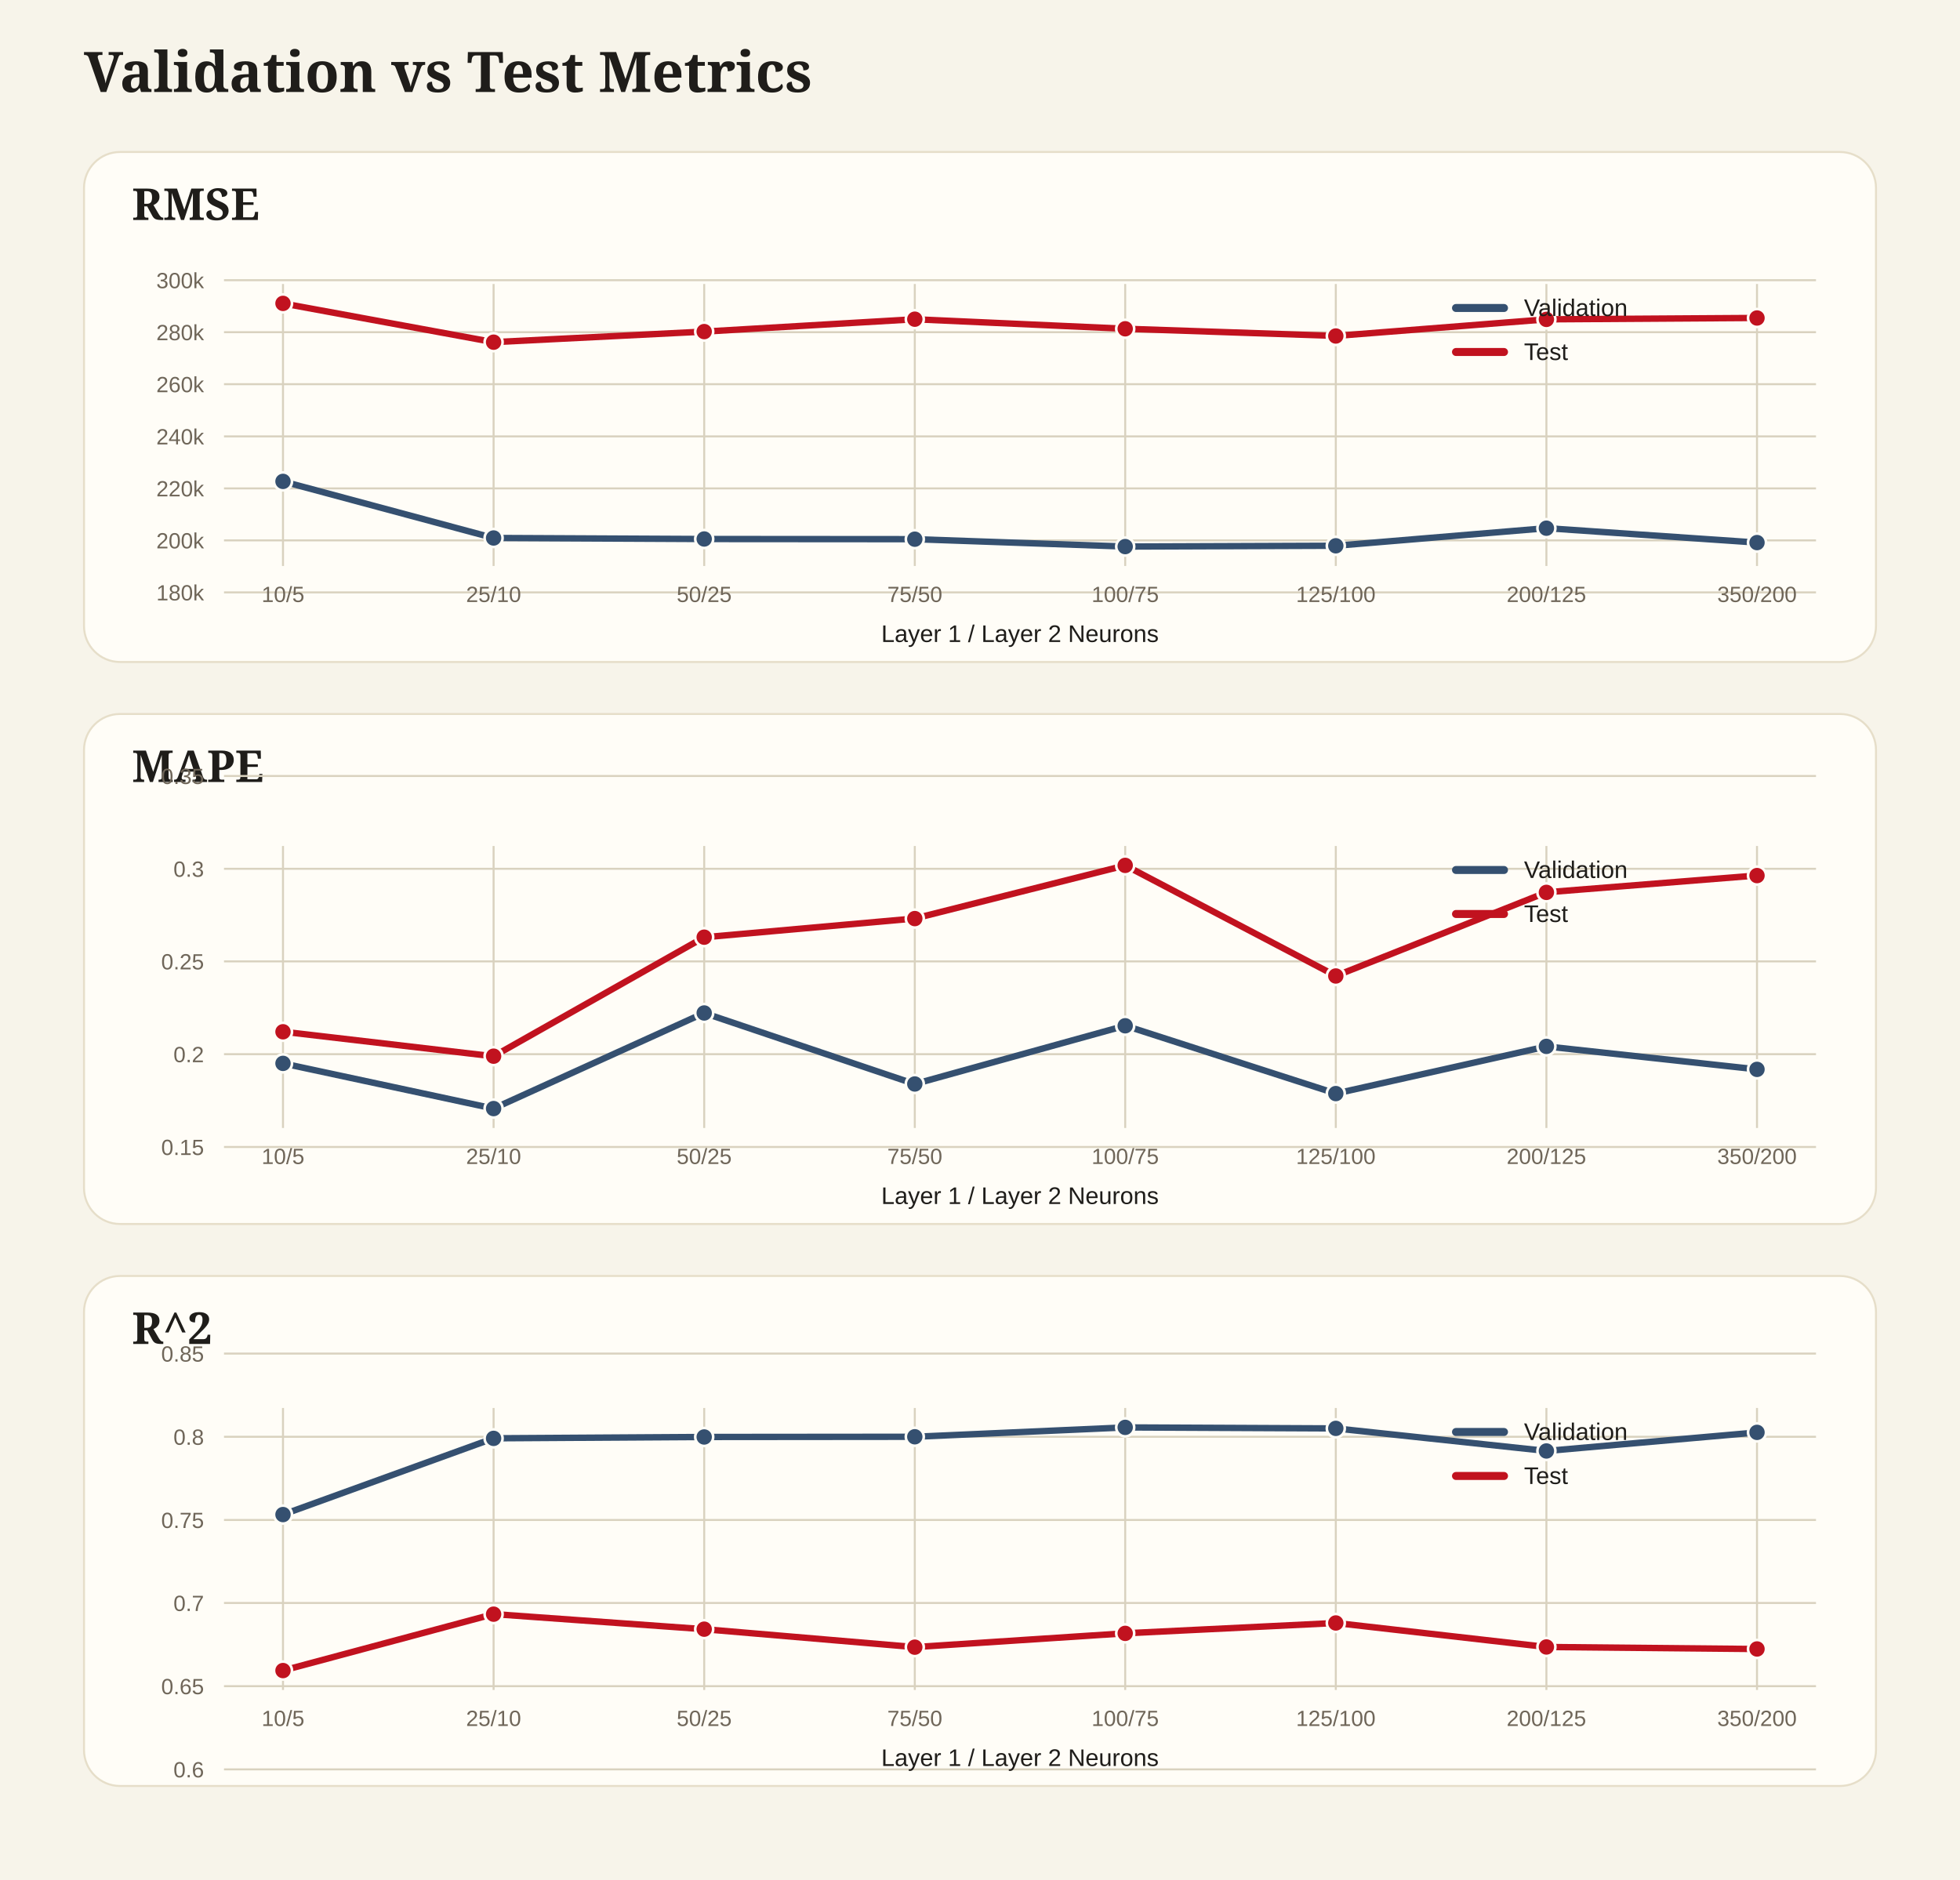
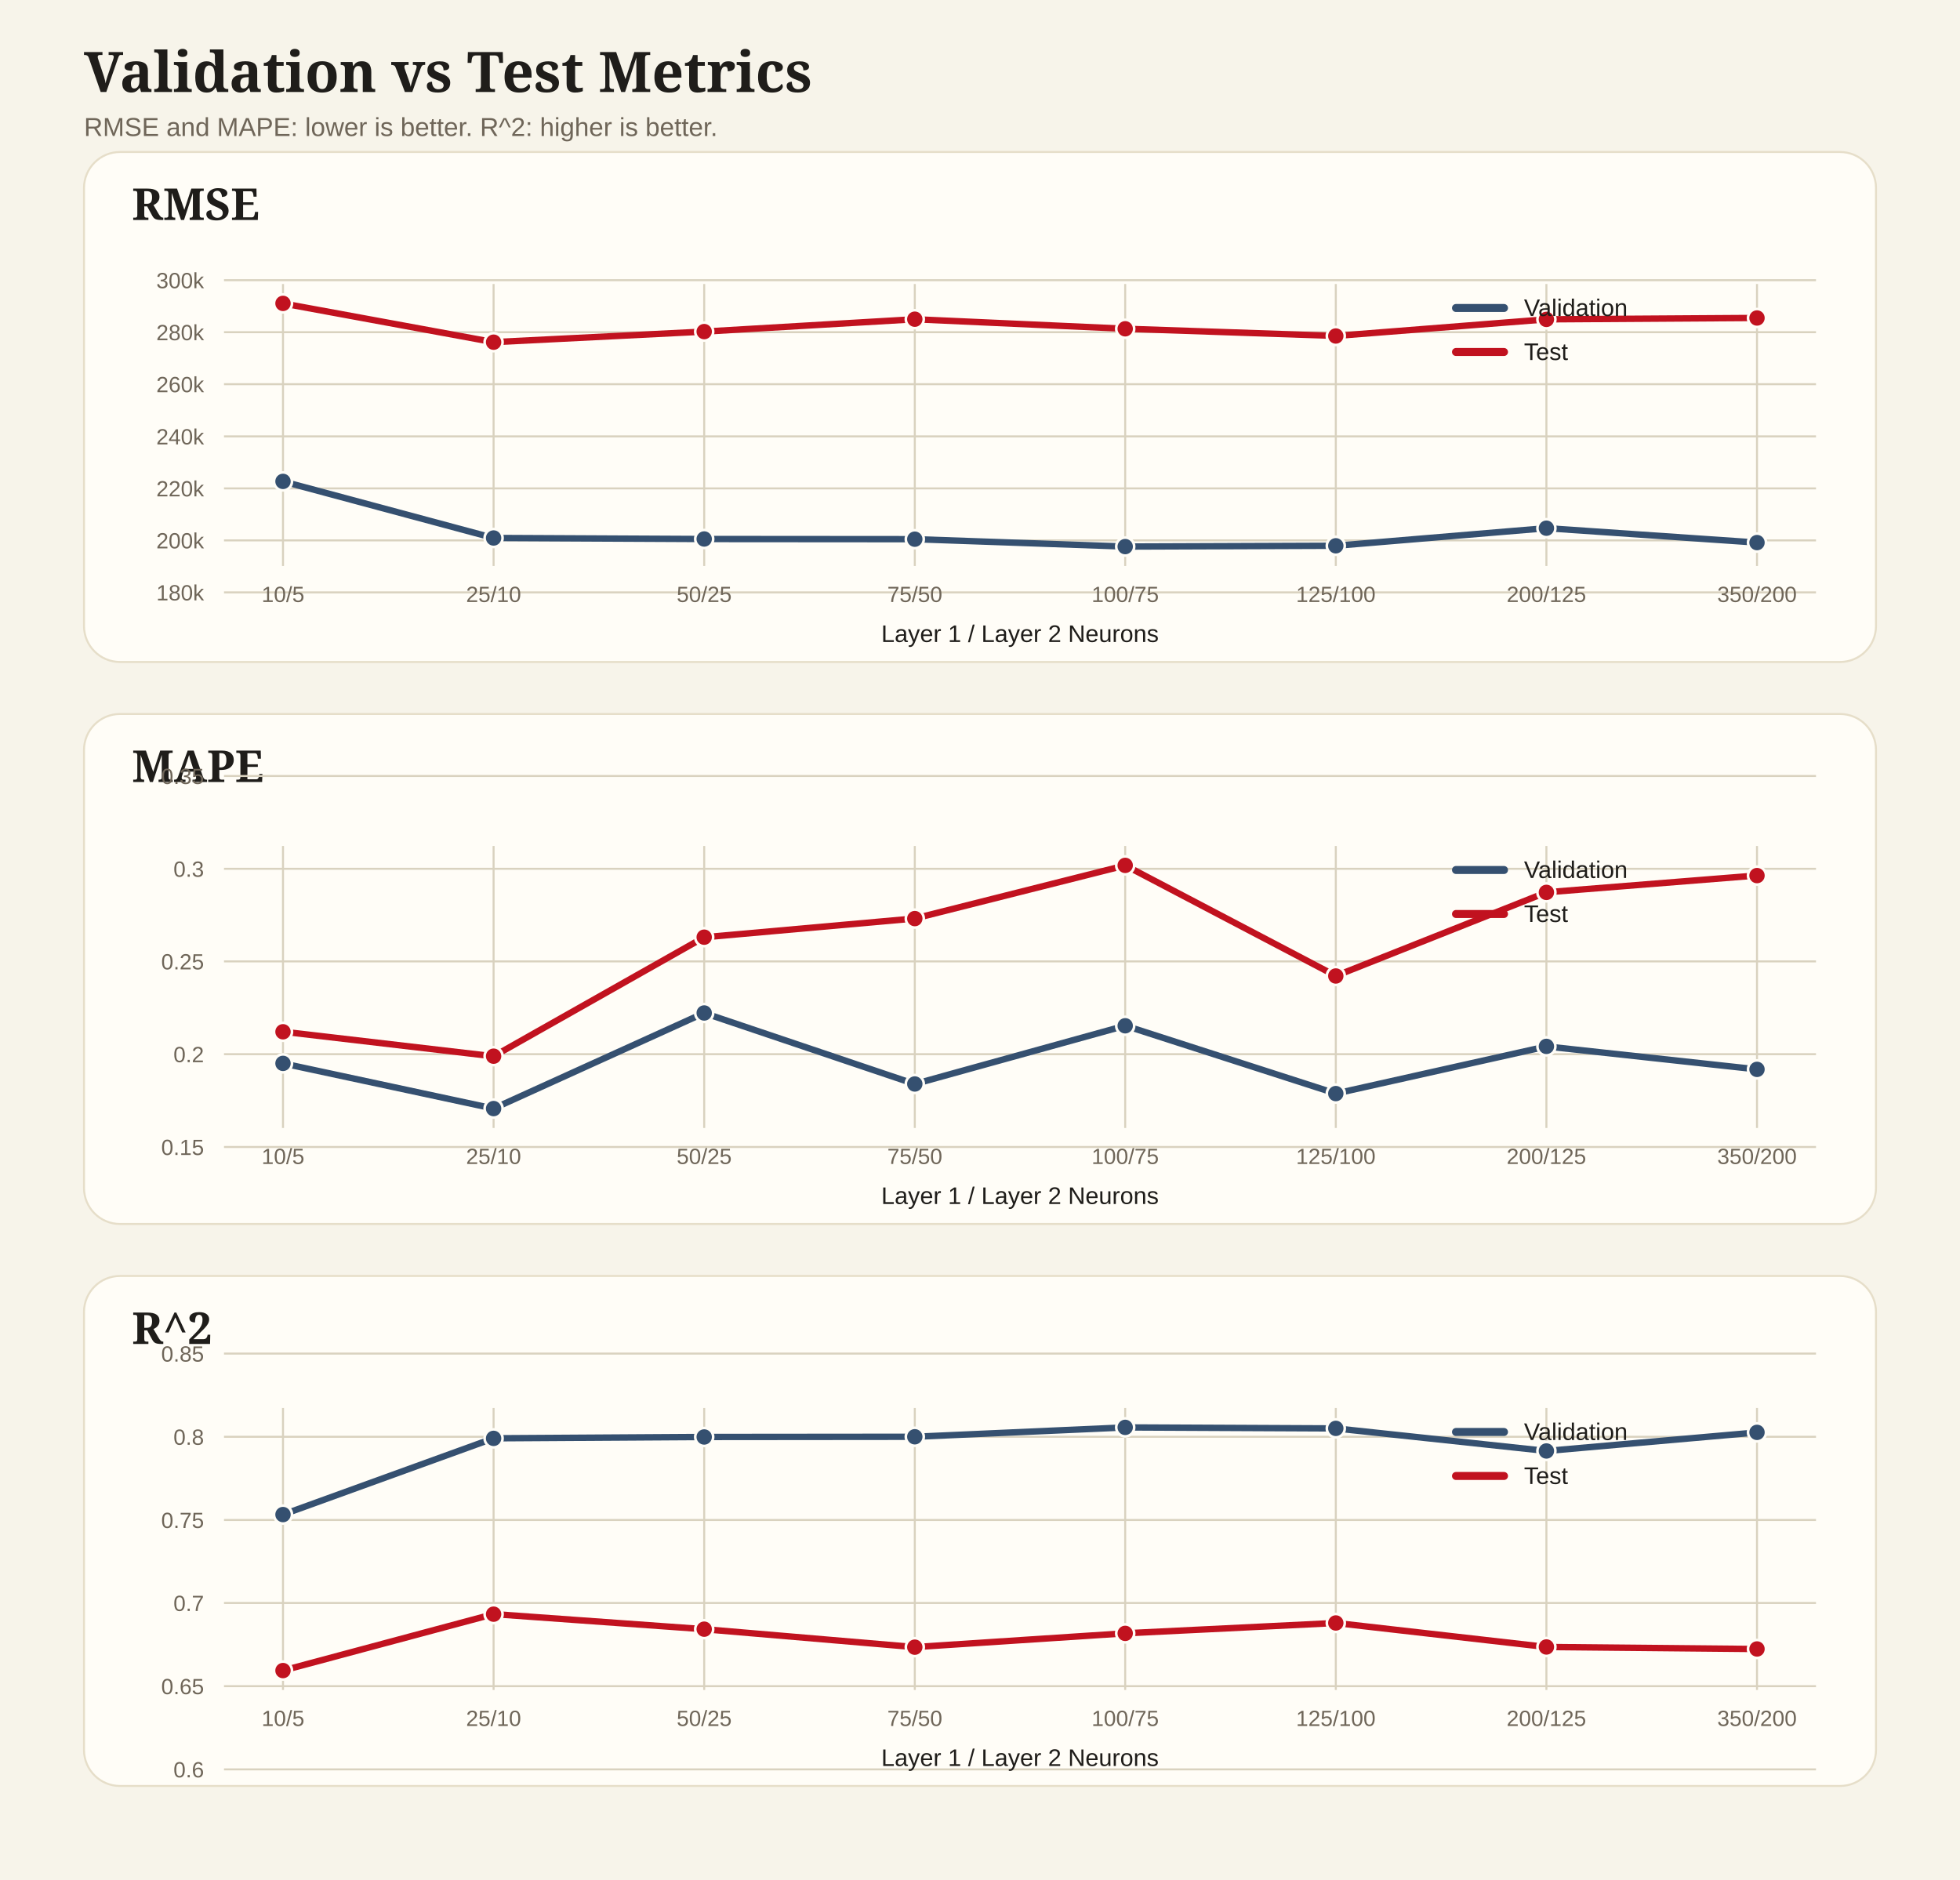
<svg xmlns="http://www.w3.org/2000/svg" width="980" height="940" viewBox="0 0 980 940" role="img" aria-label="Validation vs Test Metrics">
  <rect width="980" height="940" fill="#f7f4ea" />
  <text x="42" y="46" fill="#1f1d1a" font-size="28" font-weight="700" font-family="Georgia, serif">Validation vs Test Metrics</text>
+   <text x="42" y="68" fill="#6f6659" font-size="13" font-family="Trebuchet MS, Arial, sans-serif">RMSE and MAPE: lower is better. R^2: higher is better.</text>
  <rect x="42.0" y="76.0" width="896.0" height="255.0" rx="18" fill="#fffdf7" stroke="#e6dec9" />
  <text x="66.0" y="110.0" fill="#1f1d1a" font-size="22" font-weight="700" font-family="Georgia, serif">RMSE</text>
  <line x1="112.0" y1="296.2" x2="908.0" y2="296.2" stroke="#d9d2bf" stroke-width="1" />
  <text x="102.0" y="300.2" text-anchor="end" fill="#6f6659" font-size="11" font-family="Trebuchet MS, Arial, sans-serif">180k</text>
  <line x1="112.0" y1="270.2" x2="908.0" y2="270.2" stroke="#d9d2bf" stroke-width="1" />
  <text x="102.0" y="274.2" text-anchor="end" fill="#6f6659" font-size="11" font-family="Trebuchet MS, Arial, sans-serif">200k</text>
  <line x1="112.0" y1="244.2" x2="908.0" y2="244.2" stroke="#d9d2bf" stroke-width="1" />
  <text x="102.0" y="248.2" text-anchor="end" fill="#6f6659" font-size="11" font-family="Trebuchet MS, Arial, sans-serif">220k</text>
  <line x1="112.0" y1="218.2" x2="908.0" y2="218.2" stroke="#d9d2bf" stroke-width="1" />
  <text x="102.0" y="222.2" text-anchor="end" fill="#6f6659" font-size="11" font-family="Trebuchet MS, Arial, sans-serif">240k</text>
  <line x1="112.0" y1="192.1" x2="908.0" y2="192.1" stroke="#d9d2bf" stroke-width="1" />
  <text x="102.0" y="196.1" text-anchor="end" fill="#6f6659" font-size="11" font-family="Trebuchet MS, Arial, sans-serif">260k</text>
  <line x1="112.0" y1="166.1" x2="908.0" y2="166.1" stroke="#d9d2bf" stroke-width="1" />
  <text x="102.0" y="170.1" text-anchor="end" fill="#6f6659" font-size="11" font-family="Trebuchet MS, Arial, sans-serif">280k</text>
  <line x1="112.0" y1="140.1" x2="908.0" y2="140.1" stroke="#d9d2bf" stroke-width="1" />
  <text x="102.0" y="144.1" text-anchor="end" fill="#6f6659" font-size="11" font-family="Trebuchet MS, Arial, sans-serif">300k</text>
  <line x1="141.5" y1="142.0" x2="141.5" y2="283.0" stroke="#d9d2bf" stroke-width="1" />
  <text x="141.5" y="301.0" text-anchor="middle" fill="#6f6659" font-size="11" font-family="Trebuchet MS, Arial, sans-serif">10/5</text>
  <line x1="246.8" y1="142.0" x2="246.8" y2="283.0" stroke="#d9d2bf" stroke-width="1" />
  <text x="246.8" y="301.0" text-anchor="middle" fill="#6f6659" font-size="11" font-family="Trebuchet MS, Arial, sans-serif">25/10</text>
  <line x1="352.1" y1="142.0" x2="352.1" y2="283.0" stroke="#d9d2bf" stroke-width="1" />
  <text x="352.1" y="301.0" text-anchor="middle" fill="#6f6659" font-size="11" font-family="Trebuchet MS, Arial, sans-serif">50/25</text>
  <line x1="457.4" y1="142.0" x2="457.4" y2="283.0" stroke="#d9d2bf" stroke-width="1" />
  <text x="457.4" y="301.0" text-anchor="middle" fill="#6f6659" font-size="11" font-family="Trebuchet MS, Arial, sans-serif">75/50</text>
  <line x1="562.6" y1="142.0" x2="562.6" y2="283.0" stroke="#d9d2bf" stroke-width="1" />
  <text x="562.6" y="301.0" text-anchor="middle" fill="#6f6659" font-size="11" font-family="Trebuchet MS, Arial, sans-serif">100/75</text>
  <line x1="667.9" y1="142.0" x2="667.9" y2="283.0" stroke="#d9d2bf" stroke-width="1" />
  <text x="667.9" y="301.0" text-anchor="middle" fill="#6f6659" font-size="11" font-family="Trebuchet MS, Arial, sans-serif">125/100</text>
  <line x1="773.2" y1="142.0" x2="773.2" y2="283.0" stroke="#d9d2bf" stroke-width="1" />
  <text x="773.2" y="301.0" text-anchor="middle" fill="#6f6659" font-size="11" font-family="Trebuchet MS, Arial, sans-serif">200/125</text>
  <line x1="878.5" y1="142.0" x2="878.5" y2="283.0" stroke="#d9d2bf" stroke-width="1" />
  <text x="878.5" y="301.0" text-anchor="middle" fill="#6f6659" font-size="11" font-family="Trebuchet MS, Arial, sans-serif">350/200</text>
  <path d="M 141.48 240.71 L 246.77 268.99 L 352.06 269.51 L 457.35 269.59 L 562.65 273.28 L 667.94 272.88 L 773.23 264.09 L 878.52 271.29" fill="none" stroke="#355070" stroke-width="3.2" stroke-linecap="round" stroke-linejoin="round" />
  <circle cx="141.5" cy="240.7" r="4.5" fill="#355070" stroke="#fffdf7" stroke-width="1.3" />
  <circle cx="246.8" cy="269.0" r="4.5" fill="#355070" stroke="#fffdf7" stroke-width="1.3" />
  <circle cx="352.1" cy="269.5" r="4.5" fill="#355070" stroke="#fffdf7" stroke-width="1.3" />
  <circle cx="457.4" cy="269.6" r="4.5" fill="#355070" stroke="#fffdf7" stroke-width="1.3" />
  <circle cx="562.6" cy="273.3" r="4.5" fill="#355070" stroke="#fffdf7" stroke-width="1.3" />
  <circle cx="667.9" cy="272.9" r="4.5" fill="#355070" stroke="#fffdf7" stroke-width="1.3" />
  <circle cx="773.2" cy="264.1" r="4.5" fill="#355070" stroke="#fffdf7" stroke-width="1.3" />
  <circle cx="878.5" cy="271.3" r="4.5" fill="#355070" stroke="#fffdf7" stroke-width="1.3" />
  <path d="M 141.48 151.72 L 246.77 171.07 L 352.06 165.80 L 457.35 159.63 L 562.65 164.38 L 667.94 167.95 L 773.23 159.67 L 878.52 158.98" fill="none" stroke="#c1121f" stroke-width="3.2" stroke-linecap="round" stroke-linejoin="round" />
  <circle cx="141.5" cy="151.7" r="4.5" fill="#c1121f" stroke="#fffdf7" stroke-width="1.3" />
  <circle cx="246.8" cy="171.1" r="4.5" fill="#c1121f" stroke="#fffdf7" stroke-width="1.3" />
  <circle cx="352.1" cy="165.8" r="4.5" fill="#c1121f" stroke="#fffdf7" stroke-width="1.3" />
  <circle cx="457.4" cy="159.6" r="4.5" fill="#c1121f" stroke="#fffdf7" stroke-width="1.3" />
  <circle cx="562.6" cy="164.4" r="4.5" fill="#c1121f" stroke="#fffdf7" stroke-width="1.3" />
  <circle cx="667.9" cy="168.0" r="4.5" fill="#c1121f" stroke="#fffdf7" stroke-width="1.3" />
  <circle cx="773.2" cy="159.7" r="4.5" fill="#c1121f" stroke="#fffdf7" stroke-width="1.3" />
  <circle cx="878.5" cy="159.0" r="4.5" fill="#c1121f" stroke="#fffdf7" stroke-width="1.3" />
  <line x1="728.0" y1="154.0" x2="752.0" y2="154.0" stroke="#355070" stroke-width="4" stroke-linecap="round" />
  <text x="762.0" y="158.0" fill="#1f1d1a" font-size="12" font-family="Trebuchet MS, Arial, sans-serif">Validation</text>
  <line x1="728.0" y1="176.0" x2="752.0" y2="176.0" stroke="#c1121f" stroke-width="4" stroke-linecap="round" />
  <text x="762.0" y="180.0" fill="#1f1d1a" font-size="12" font-family="Trebuchet MS, Arial, sans-serif">Test</text>
  <text x="510.0" y="321.0" text-anchor="middle" fill="#1f1d1a" font-size="12" font-family="Trebuchet MS, Arial, sans-serif">Layer 1 / Layer 2 Neurons</text>
  <rect x="42.0" y="357.0" width="896.0" height="255.0" rx="18" fill="#fffdf7" stroke="#e6dec9" />
  <text x="66.0" y="391.0" fill="#1f1d1a" font-size="22" font-weight="700" font-family="Georgia, serif">MAPE</text>
  <line x1="112.0" y1="573.5" x2="908.0" y2="573.5" stroke="#d9d2bf" stroke-width="1" />
  <text x="102.0" y="577.5" text-anchor="end" fill="#6f6659" font-size="11" font-family="Trebuchet MS, Arial, sans-serif">0.15</text>
  <line x1="112.0" y1="527.1" x2="908.0" y2="527.1" stroke="#d9d2bf" stroke-width="1" />
  <text x="102.0" y="531.1" text-anchor="end" fill="#6f6659" font-size="11" font-family="Trebuchet MS, Arial, sans-serif">0.2</text>
  <line x1="112.0" y1="480.7" x2="908.0" y2="480.7" stroke="#d9d2bf" stroke-width="1" />
  <text x="102.0" y="484.7" text-anchor="end" fill="#6f6659" font-size="11" font-family="Trebuchet MS, Arial, sans-serif">0.25</text>
  <line x1="112.0" y1="434.4" x2="908.0" y2="434.4" stroke="#d9d2bf" stroke-width="1" />
  <text x="102.0" y="438.4" text-anchor="end" fill="#6f6659" font-size="11" font-family="Trebuchet MS, Arial, sans-serif">0.3</text>
  <line x1="112.0" y1="388.0" x2="908.0" y2="388.0" stroke="#d9d2bf" stroke-width="1" />
  <text x="102.0" y="392.0" text-anchor="end" fill="#6f6659" font-size="11" font-family="Trebuchet MS, Arial, sans-serif">0.35</text>
  <line x1="141.5" y1="423.0" x2="141.5" y2="564.0" stroke="#d9d2bf" stroke-width="1" />
  <text x="141.5" y="582.0" text-anchor="middle" fill="#6f6659" font-size="11" font-family="Trebuchet MS, Arial, sans-serif">10/5</text>
  <line x1="246.8" y1="423.0" x2="246.8" y2="564.0" stroke="#d9d2bf" stroke-width="1" />
  <text x="246.8" y="582.0" text-anchor="middle" fill="#6f6659" font-size="11" font-family="Trebuchet MS, Arial, sans-serif">25/10</text>
  <line x1="352.1" y1="423.0" x2="352.1" y2="564.0" stroke="#d9d2bf" stroke-width="1" />
  <text x="352.1" y="582.0" text-anchor="middle" fill="#6f6659" font-size="11" font-family="Trebuchet MS, Arial, sans-serif">50/25</text>
  <line x1="457.4" y1="423.0" x2="457.4" y2="564.0" stroke="#d9d2bf" stroke-width="1" />
  <text x="457.4" y="582.0" text-anchor="middle" fill="#6f6659" font-size="11" font-family="Trebuchet MS, Arial, sans-serif">75/50</text>
  <line x1="562.6" y1="423.0" x2="562.6" y2="564.0" stroke="#d9d2bf" stroke-width="1" />
  <text x="562.6" y="582.0" text-anchor="middle" fill="#6f6659" font-size="11" font-family="Trebuchet MS, Arial, sans-serif">100/75</text>
  <line x1="667.9" y1="423.0" x2="667.9" y2="564.0" stroke="#d9d2bf" stroke-width="1" />
  <text x="667.9" y="582.0" text-anchor="middle" fill="#6f6659" font-size="11" font-family="Trebuchet MS, Arial, sans-serif">125/100</text>
  <line x1="773.2" y1="423.0" x2="773.2" y2="564.0" stroke="#d9d2bf" stroke-width="1" />
  <text x="773.2" y="582.0" text-anchor="middle" fill="#6f6659" font-size="11" font-family="Trebuchet MS, Arial, sans-serif">200/125</text>
  <line x1="878.5" y1="423.0" x2="878.5" y2="564.0" stroke="#d9d2bf" stroke-width="1" />
  <text x="878.5" y="582.0" text-anchor="middle" fill="#6f6659" font-size="11" font-family="Trebuchet MS, Arial, sans-serif">350/200</text>
  <path d="M 141.48 531.70 L 246.77 554.28 L 352.06 506.50 L 457.35 542.01 L 562.65 512.85 L 667.94 546.77 L 773.23 523.23 L 878.52 534.68" fill="none" stroke="#355070" stroke-width="3.2" stroke-linecap="round" stroke-linejoin="round" />
  <circle cx="141.5" cy="531.7" r="4.5" fill="#355070" stroke="#fffdf7" stroke-width="1.3" />
  <circle cx="246.8" cy="554.3" r="4.5" fill="#355070" stroke="#fffdf7" stroke-width="1.3" />
  <circle cx="352.1" cy="506.5" r="4.5" fill="#355070" stroke="#fffdf7" stroke-width="1.3" />
  <circle cx="457.4" cy="542.0" r="4.5" fill="#355070" stroke="#fffdf7" stroke-width="1.3" />
  <circle cx="562.6" cy="512.9" r="4.5" fill="#355070" stroke="#fffdf7" stroke-width="1.3" />
  <circle cx="667.9" cy="546.8" r="4.5" fill="#355070" stroke="#fffdf7" stroke-width="1.3" />
  <circle cx="773.2" cy="523.2" r="4.5" fill="#355070" stroke="#fffdf7" stroke-width="1.3" />
  <circle cx="878.5" cy="534.7" r="4.5" fill="#355070" stroke="#fffdf7" stroke-width="1.3" />
  <path d="M 141.48 515.85 L 246.77 528.15 L 352.06 468.64 L 457.35 459.26 L 562.65 432.72 L 667.94 487.95 L 773.23 446.15 L 878.52 437.75" fill="none" stroke="#c1121f" stroke-width="3.2" stroke-linecap="round" stroke-linejoin="round" />
  <circle cx="141.5" cy="515.9" r="4.5" fill="#c1121f" stroke="#fffdf7" stroke-width="1.3" />
  <circle cx="246.8" cy="528.1" r="4.5" fill="#c1121f" stroke="#fffdf7" stroke-width="1.3" />
  <circle cx="352.1" cy="468.6" r="4.5" fill="#c1121f" stroke="#fffdf7" stroke-width="1.3" />
  <circle cx="457.4" cy="459.3" r="4.5" fill="#c1121f" stroke="#fffdf7" stroke-width="1.3" />
  <circle cx="562.6" cy="432.7" r="4.5" fill="#c1121f" stroke="#fffdf7" stroke-width="1.3" />
  <circle cx="667.9" cy="488.0" r="4.5" fill="#c1121f" stroke="#fffdf7" stroke-width="1.3" />
  <circle cx="773.2" cy="446.2" r="4.5" fill="#c1121f" stroke="#fffdf7" stroke-width="1.3" />
  <circle cx="878.5" cy="437.8" r="4.5" fill="#c1121f" stroke="#fffdf7" stroke-width="1.3" />
  <line x1="728.0" y1="435.0" x2="752.0" y2="435.0" stroke="#355070" stroke-width="4" stroke-linecap="round" />
  <text x="762.0" y="439.0" fill="#1f1d1a" font-size="12" font-family="Trebuchet MS, Arial, sans-serif">Validation</text>
  <line x1="728.0" y1="457.0" x2="752.0" y2="457.0" stroke="#c1121f" stroke-width="4" stroke-linecap="round" />
  <text x="762.0" y="461.0" fill="#1f1d1a" font-size="12" font-family="Trebuchet MS, Arial, sans-serif">Test</text>
  <text x="510.0" y="602.0" text-anchor="middle" fill="#1f1d1a" font-size="12" font-family="Trebuchet MS, Arial, sans-serif">Layer 1 / Layer 2 Neurons</text>
  <rect x="42.0" y="638.0" width="896.0" height="255.0" rx="18" fill="#fffdf7" stroke="#e6dec9" />
  <text x="66.0" y="672.0" fill="#1f1d1a" font-size="22" font-weight="700" font-family="Georgia, serif">R^2</text>
  <line x1="112.0" y1="884.7" x2="908.0" y2="884.7" stroke="#d9d2bf" stroke-width="1" />
  <text x="102.0" y="888.7" text-anchor="end" fill="#6f6659" font-size="11" font-family="Trebuchet MS, Arial, sans-serif">0.6</text>
  <line x1="112.0" y1="843.1" x2="908.0" y2="843.1" stroke="#d9d2bf" stroke-width="1" />
  <text x="102.0" y="847.1" text-anchor="end" fill="#6f6659" font-size="11" font-family="Trebuchet MS, Arial, sans-serif">0.65</text>
  <line x1="112.0" y1="801.5" x2="908.0" y2="801.5" stroke="#d9d2bf" stroke-width="1" />
  <text x="102.0" y="805.5" text-anchor="end" fill="#6f6659" font-size="11" font-family="Trebuchet MS, Arial, sans-serif">0.7</text>
  <line x1="112.0" y1="760.0" x2="908.0" y2="760.0" stroke="#d9d2bf" stroke-width="1" />
  <text x="102.0" y="764.0" text-anchor="end" fill="#6f6659" font-size="11" font-family="Trebuchet MS, Arial, sans-serif">0.75</text>
  <line x1="112.0" y1="718.4" x2="908.0" y2="718.4" stroke="#d9d2bf" stroke-width="1" />
  <text x="102.0" y="722.4" text-anchor="end" fill="#6f6659" font-size="11" font-family="Trebuchet MS, Arial, sans-serif">0.8</text>
  <line x1="112.0" y1="676.8" x2="908.0" y2="676.8" stroke="#d9d2bf" stroke-width="1" />
  <text x="102.0" y="680.8" text-anchor="end" fill="#6f6659" font-size="11" font-family="Trebuchet MS, Arial, sans-serif">0.85</text>
  <line x1="141.5" y1="704.0" x2="141.5" y2="845.0" stroke="#d9d2bf" stroke-width="1" />
  <text x="141.5" y="863.0" text-anchor="middle" fill="#6f6659" font-size="11" font-family="Trebuchet MS, Arial, sans-serif">10/5</text>
  <line x1="246.8" y1="704.0" x2="246.8" y2="845.0" stroke="#d9d2bf" stroke-width="1" />
  <text x="246.8" y="863.0" text-anchor="middle" fill="#6f6659" font-size="11" font-family="Trebuchet MS, Arial, sans-serif">25/10</text>
  <line x1="352.1" y1="704.0" x2="352.1" y2="845.0" stroke="#d9d2bf" stroke-width="1" />
  <text x="352.1" y="863.0" text-anchor="middle" fill="#6f6659" font-size="11" font-family="Trebuchet MS, Arial, sans-serif">50/25</text>
  <line x1="457.4" y1="704.0" x2="457.4" y2="845.0" stroke="#d9d2bf" stroke-width="1" />
  <text x="457.4" y="863.0" text-anchor="middle" fill="#6f6659" font-size="11" font-family="Trebuchet MS, Arial, sans-serif">75/50</text>
  <line x1="562.6" y1="704.0" x2="562.6" y2="845.0" stroke="#d9d2bf" stroke-width="1" />
  <text x="562.6" y="863.0" text-anchor="middle" fill="#6f6659" font-size="11" font-family="Trebuchet MS, Arial, sans-serif">100/75</text>
  <line x1="667.9" y1="704.0" x2="667.9" y2="845.0" stroke="#d9d2bf" stroke-width="1" />
  <text x="667.9" y="863.0" text-anchor="middle" fill="#6f6659" font-size="11" font-family="Trebuchet MS, Arial, sans-serif">125/100</text>
  <line x1="773.2" y1="704.0" x2="773.2" y2="845.0" stroke="#d9d2bf" stroke-width="1" />
  <text x="773.2" y="863.0" text-anchor="middle" fill="#6f6659" font-size="11" font-family="Trebuchet MS, Arial, sans-serif">200/125</text>
  <line x1="878.5" y1="704.0" x2="878.5" y2="845.0" stroke="#d9d2bf" stroke-width="1" />
  <text x="878.5" y="863.0" text-anchor="middle" fill="#6f6659" font-size="11" font-family="Trebuchet MS, Arial, sans-serif">350/200</text>
  <path d="M 141.48 757.30 L 246.77 719.16 L 352.06 718.50 L 457.35 718.40 L 562.65 713.72 L 667.94 714.22 L 773.23 725.49 L 878.52 716.23" fill="none" stroke="#355070" stroke-width="3.2" stroke-linecap="round" stroke-linejoin="round" />
  <circle cx="141.5" cy="757.3" r="4.5" fill="#355070" stroke="#fffdf7" stroke-width="1.3" />
  <circle cx="246.8" cy="719.2" r="4.5" fill="#355070" stroke="#fffdf7" stroke-width="1.3" />
  <circle cx="352.1" cy="718.5" r="4.5" fill="#355070" stroke="#fffdf7" stroke-width="1.3" />
  <circle cx="457.4" cy="718.4" r="4.5" fill="#355070" stroke="#fffdf7" stroke-width="1.3" />
  <circle cx="562.6" cy="713.7" r="4.5" fill="#355070" stroke="#fffdf7" stroke-width="1.3" />
  <circle cx="667.9" cy="714.2" r="4.5" fill="#355070" stroke="#fffdf7" stroke-width="1.3" />
  <circle cx="773.2" cy="725.5" r="4.5" fill="#355070" stroke="#fffdf7" stroke-width="1.3" />
  <circle cx="878.5" cy="716.2" r="4.5" fill="#355070" stroke="#fffdf7" stroke-width="1.3" />
  <path d="M 141.48 835.28 L 246.77 807.06 L 352.06 814.61 L 457.35 823.56 L 562.65 816.66 L 667.94 811.51 L 773.23 823.51 L 878.52 824.52" fill="none" stroke="#c1121f" stroke-width="3.2" stroke-linecap="round" stroke-linejoin="round" />
  <circle cx="141.5" cy="835.3" r="4.5" fill="#c1121f" stroke="#fffdf7" stroke-width="1.3" />
  <circle cx="246.8" cy="807.1" r="4.5" fill="#c1121f" stroke="#fffdf7" stroke-width="1.3" />
  <circle cx="352.1" cy="814.6" r="4.5" fill="#c1121f" stroke="#fffdf7" stroke-width="1.3" />
  <circle cx="457.4" cy="823.6" r="4.5" fill="#c1121f" stroke="#fffdf7" stroke-width="1.3" />
  <circle cx="562.6" cy="816.7" r="4.5" fill="#c1121f" stroke="#fffdf7" stroke-width="1.3" />
  <circle cx="667.9" cy="811.5" r="4.5" fill="#c1121f" stroke="#fffdf7" stroke-width="1.3" />
  <circle cx="773.2" cy="823.5" r="4.5" fill="#c1121f" stroke="#fffdf7" stroke-width="1.3" />
  <circle cx="878.5" cy="824.5" r="4.5" fill="#c1121f" stroke="#fffdf7" stroke-width="1.3" />
  <line x1="728.0" y1="716.0" x2="752.0" y2="716.0" stroke="#355070" stroke-width="4" stroke-linecap="round" />
  <text x="762.0" y="720.0" fill="#1f1d1a" font-size="12" font-family="Trebuchet MS, Arial, sans-serif">Validation</text>
  <line x1="728.0" y1="738.0" x2="752.0" y2="738.0" stroke="#c1121f" stroke-width="4" stroke-linecap="round" />
  <text x="762.0" y="742.0" fill="#1f1d1a" font-size="12" font-family="Trebuchet MS, Arial, sans-serif">Test</text>
  <text x="510.0" y="883.0" text-anchor="middle" fill="#1f1d1a" font-size="12" font-family="Trebuchet MS, Arial, sans-serif">Layer 1 / Layer 2 Neurons</text>
</svg>
